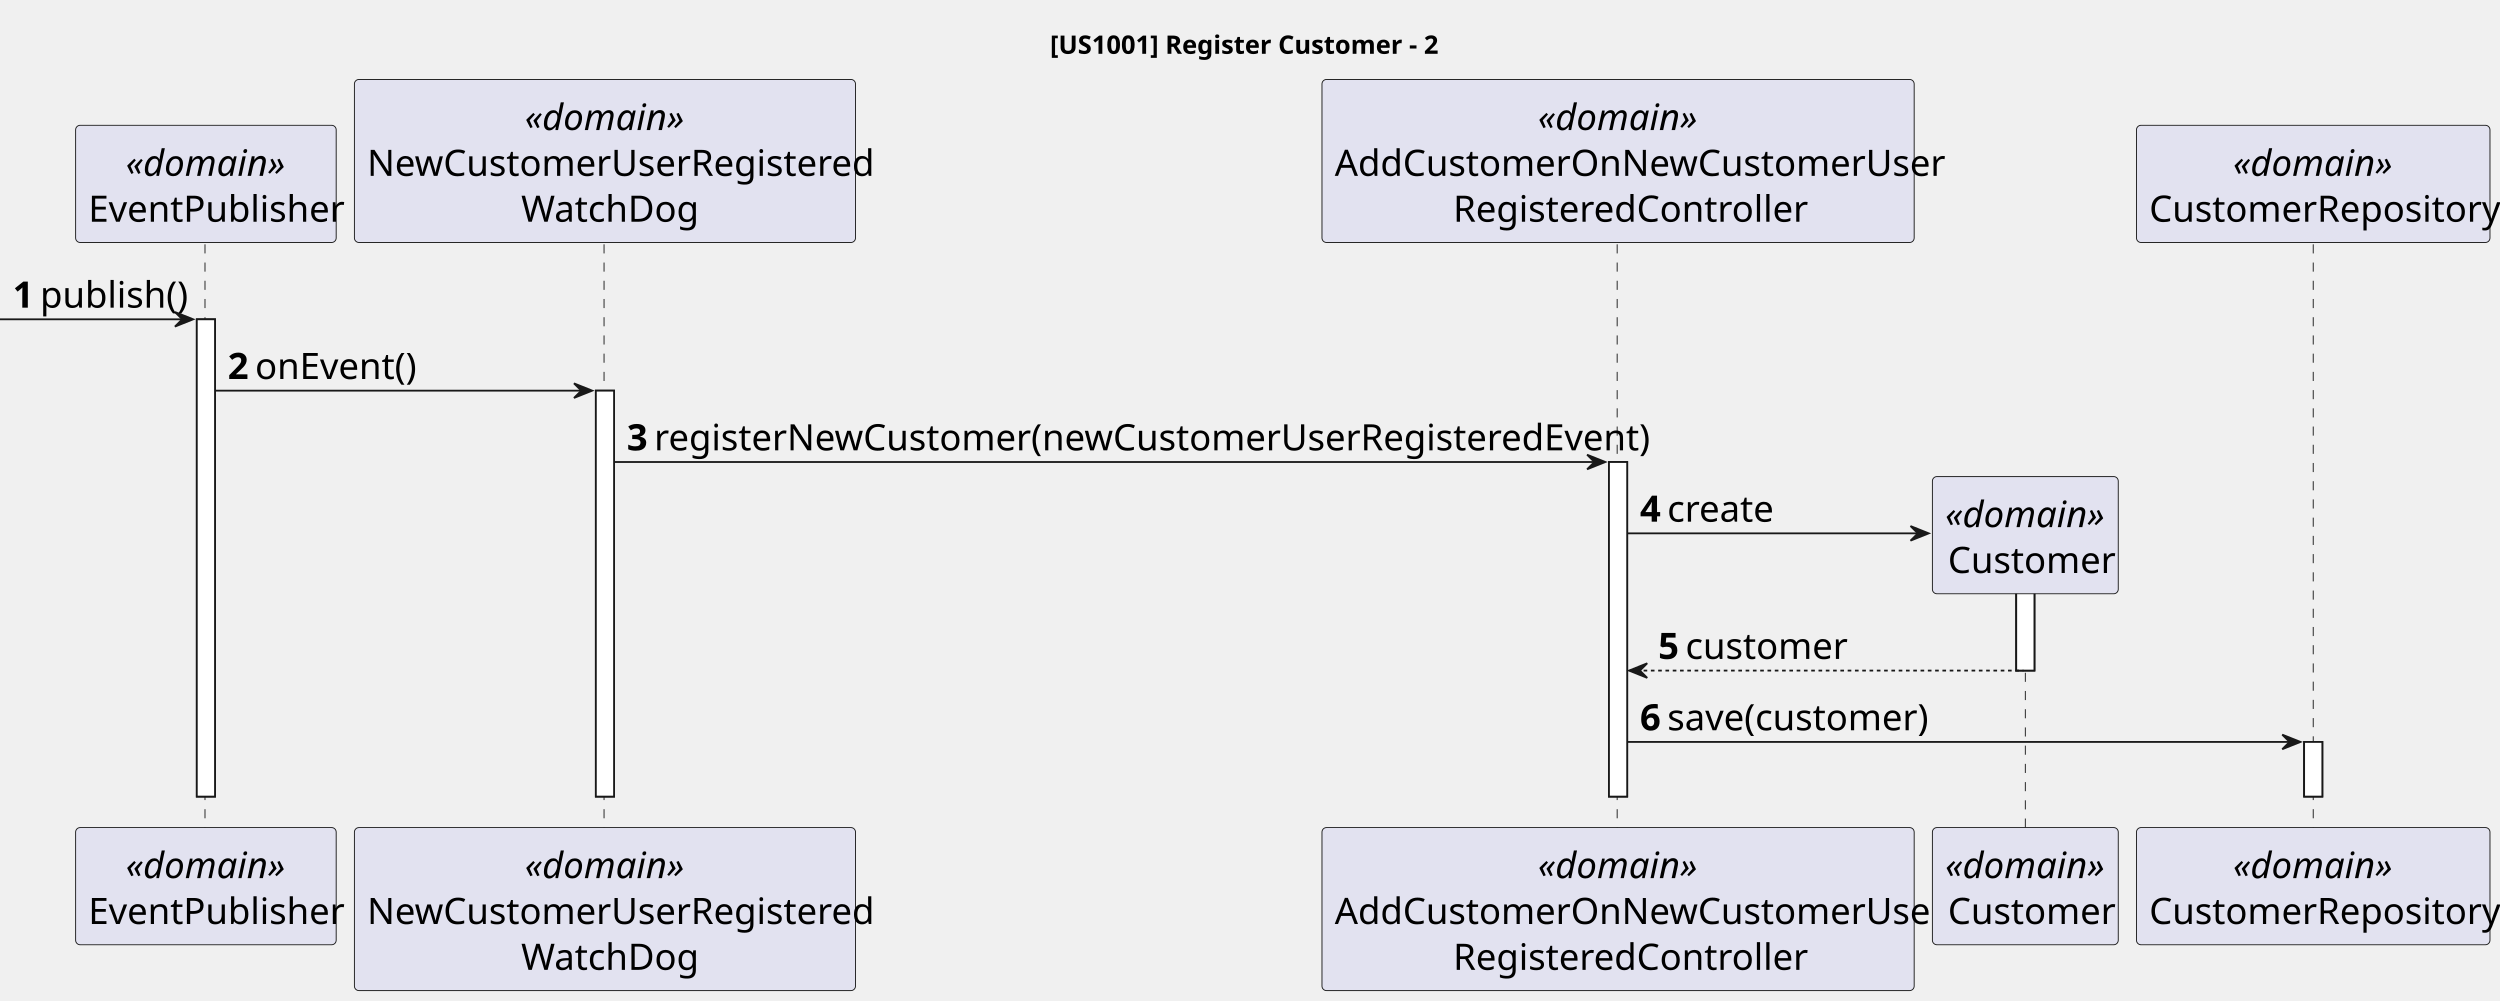
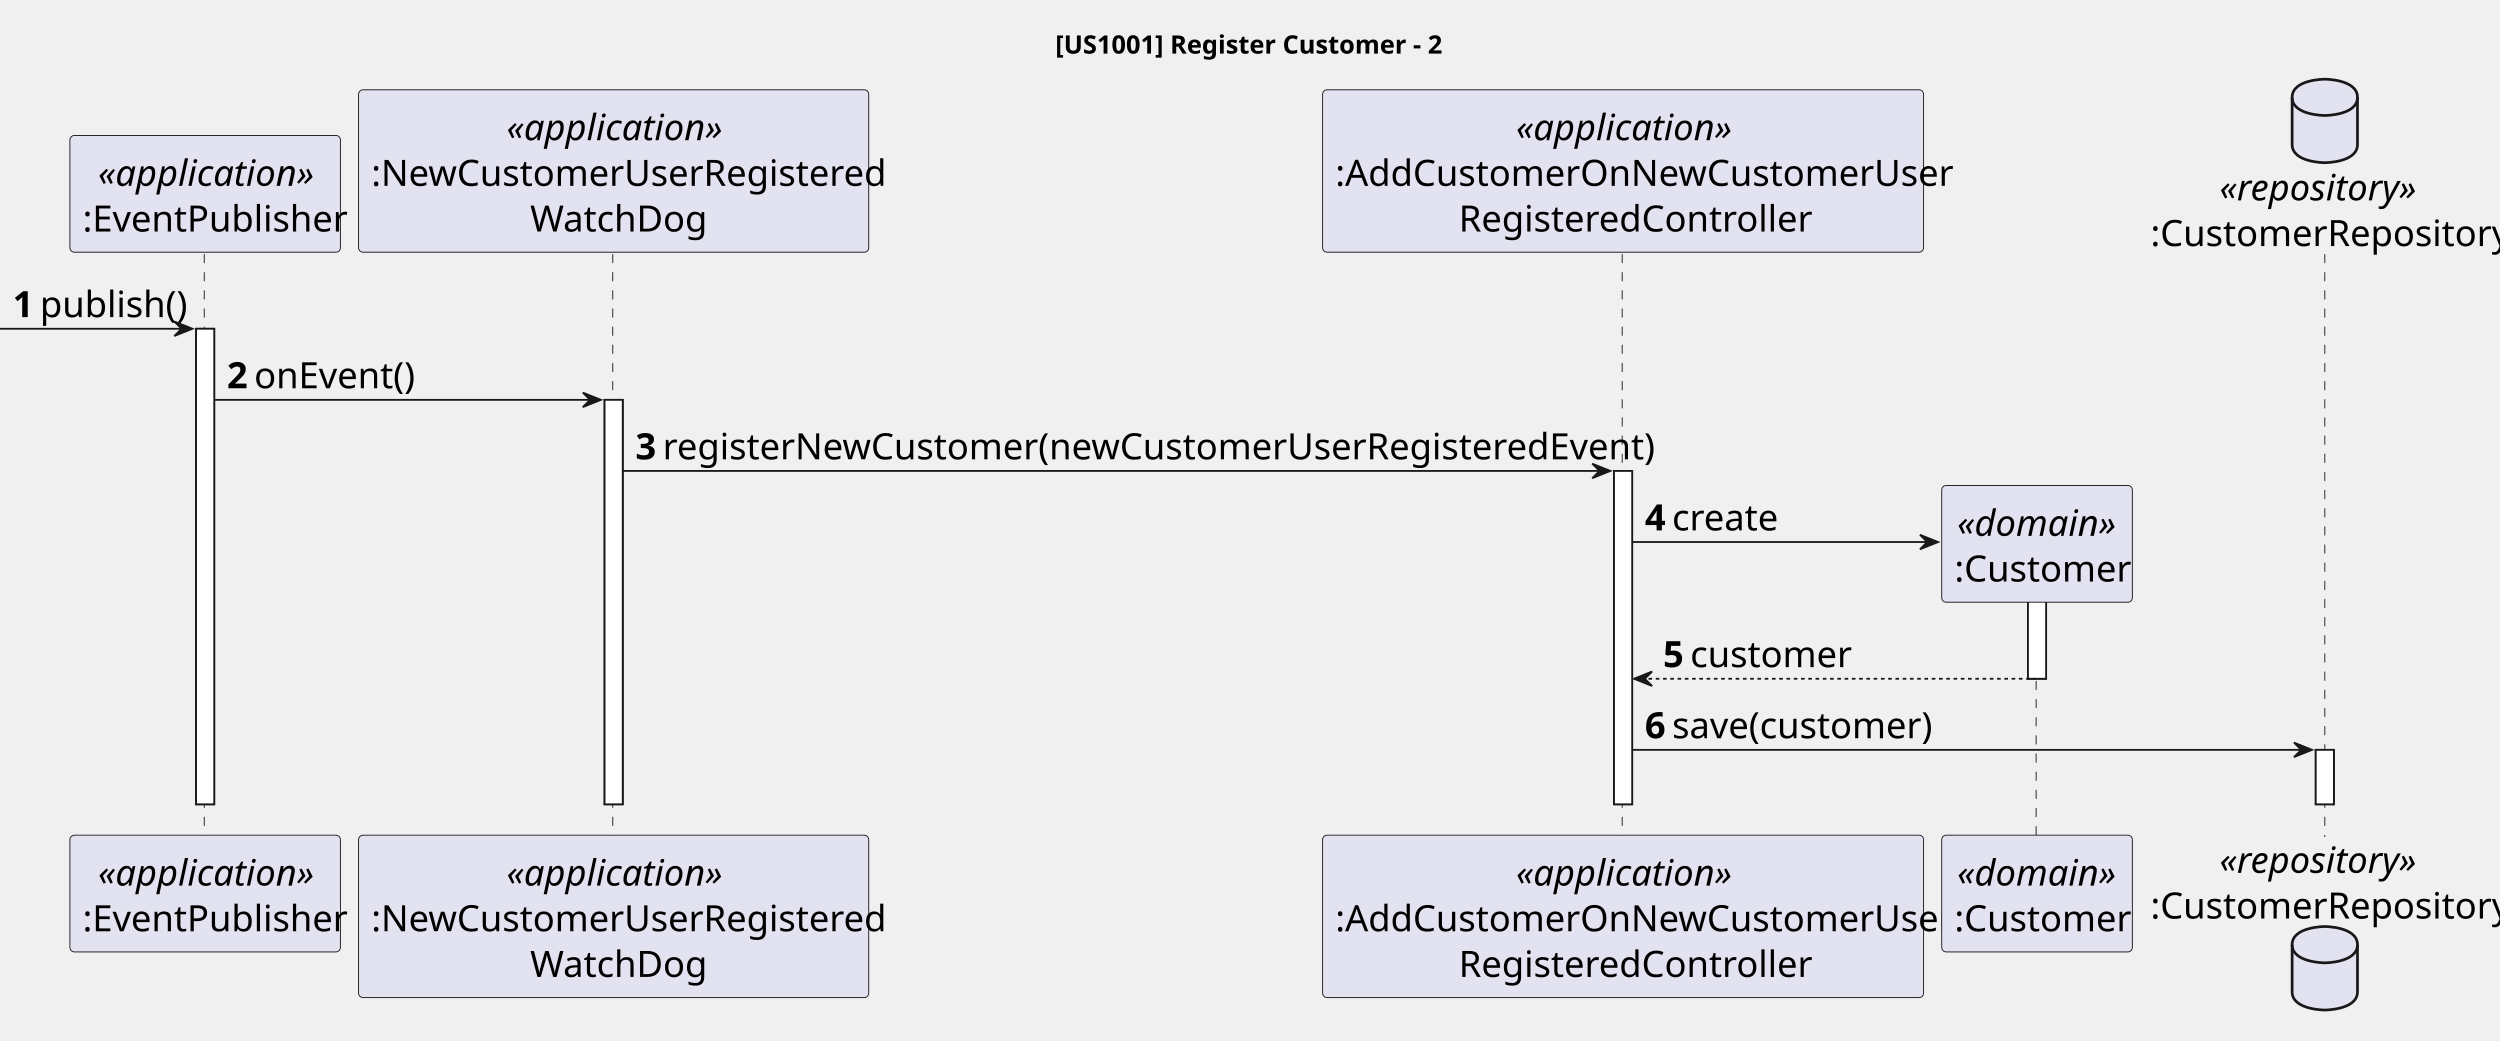
- <svg xmlns="http://www.w3.org/2000/svg" contentStyleType="text/css" height="549px" preserveAspectRatio="none" style="width:1372px;height:549px;background:#FFFFFF;" version="1.1" viewBox="0 0 1372 549" width="1372px" zoomAndPan="magnify">
+ <svg xmlns="http://www.w3.org/2000/svg" contentStyleType="text/css" height="573px" preserveAspectRatio="none" style="width:1377px;height:573px;background:#FFFFFF;" version="1.1" viewBox="0 0 1377 573" width="1377px" zoomAndPan="magnify">
  <defs />
  <g>
-     <text fill="#000000" font-family="sans-serif" font-size="14" font-weight="bold" lengthAdjust="spacing" textLength="218" x="576.25" y="29.533">[US1001] Register Customer - 2</text>
-     <rect fill="#FFFFFF" height="261.938" style="stroke:#181818;stroke-width:1.0;" width="10" x="108" y="175.234" />
-     <rect fill="#FFFFFF" height="222.781" style="stroke:#181818;stroke-width:1.0;" width="10" x="327" y="214.391" />
-     <rect fill="#FFFFFF" height="183.625" style="stroke:#181818;stroke-width:1.0;" width="10" x="883" y="253.547" />
-     <rect fill="#FFFFFF" height="65.312" style="stroke:#181818;stroke-width:1.0;" width="10" x="1106.5" y="302.703" />
-     <rect fill="#FFFFFF" height="30" style="stroke:#181818;stroke-width:1.0;" width="10" x="1264.5" y="407.172" />
-     <line style="stroke:#181818;stroke-width:0.5;stroke-dasharray:5.0,5.0;" x1="112.5" x2="112.5" y1="134.078" y2="455.172" />
-     <line style="stroke:#181818;stroke-width:0.5;stroke-dasharray:5.0,5.0;" x1="331.5" x2="331.5" y1="134.078" y2="455.172" />
-     <line style="stroke:#181818;stroke-width:0.5;stroke-dasharray:5.0,5.0;" x1="887.5" x2="887.5" y1="134.078" y2="455.172" />
-     <line style="stroke:#181818;stroke-width:0.5;stroke-dasharray:5.0,5.0;" x1="1111.5" x2="1111.5" y1="309.203" y2="455.172" />
-     <line style="stroke:#181818;stroke-width:0.5;stroke-dasharray:5.0,5.0;" x1="1269.5" x2="1269.5" y1="134.078" y2="455.172" />
-     <rect fill="#E2E2F0" height="64.312" rx="2.5" ry="2.5" style="stroke:#181818;stroke-width:0.5;" width="143" x="41.5" y="68.766" />
-     <text fill="#000000" font-family="sans-serif" font-size="20" font-style="italic" lengthAdjust="spacing" textLength="88" x="69" y="96.527">«domain»</text>
-     <text fill="#000000" font-family="sans-serif" font-size="20" lengthAdjust="spacing" textLength="129" x="48.5" y="121.684">EventPublisher</text>
-     <rect fill="#E2E2F0" height="64.312" rx="2.5" ry="2.5" style="stroke:#181818;stroke-width:0.5;" width="143" x="41.5" y="454.172" />
-     <text fill="#000000" font-family="sans-serif" font-size="20" font-style="italic" lengthAdjust="spacing" textLength="88" x="69" y="481.934">«domain»</text>
-     <text fill="#000000" font-family="sans-serif" font-size="20" lengthAdjust="spacing" textLength="129" x="48.5" y="507.09">EventPublisher</text>
-     <rect fill="#E2E2F0" height="89.469" rx="2.5" ry="2.5" style="stroke:#181818;stroke-width:0.5;" width="275" x="194.5" y="43.609" />
-     <text fill="#000000" font-family="sans-serif" font-size="20" font-style="italic" lengthAdjust="spacing" textLength="88" x="288" y="71.371">«domain»</text>
-     <text fill="#000000" font-family="sans-serif" font-size="20" lengthAdjust="spacing" textLength="261" x="201.5" y="96.527">NewCustomerUserRegistered</text>
-     <text fill="#000000" font-family="sans-serif" font-size="20" lengthAdjust="spacing" textLength="92" x="286" y="121.684">WatchDog</text>
-     <rect fill="#E2E2F0" height="89.469" rx="2.5" ry="2.5" style="stroke:#181818;stroke-width:0.5;" width="275" x="194.5" y="454.172" />
-     <text fill="#000000" font-family="sans-serif" font-size="20" font-style="italic" lengthAdjust="spacing" textLength="88" x="288" y="481.934">«domain»</text>
-     <text fill="#000000" font-family="sans-serif" font-size="20" lengthAdjust="spacing" textLength="261" x="201.5" y="507.09">NewCustomerUserRegistered</text>
-     <text fill="#000000" font-family="sans-serif" font-size="20" lengthAdjust="spacing" textLength="92" x="286" y="532.246">WatchDog</text>
-     <rect fill="#E2E2F0" height="89.469" rx="2.5" ry="2.5" style="stroke:#181818;stroke-width:0.5;" width="325" x="725.5" y="43.609" />
-     <text fill="#000000" font-family="sans-serif" font-size="20" font-style="italic" lengthAdjust="spacing" textLength="88" x="844" y="71.371">«domain»</text>
-     <text fill="#000000" font-family="sans-serif" font-size="20" lengthAdjust="spacing" textLength="311" x="732.5" y="96.527">AddCustomerOnNewCustomerUser</text>
-     <text fill="#000000" font-family="sans-serif" font-size="20" lengthAdjust="spacing" textLength="181" x="797.5" y="121.684">RegisteredController</text>
-     <rect fill="#E2E2F0" height="89.469" rx="2.5" ry="2.5" style="stroke:#181818;stroke-width:0.5;" width="325" x="725.5" y="454.172" />
-     <text fill="#000000" font-family="sans-serif" font-size="20" font-style="italic" lengthAdjust="spacing" textLength="88" x="844" y="481.934">«domain»</text>
-     <text fill="#000000" font-family="sans-serif" font-size="20" lengthAdjust="spacing" textLength="311" x="732.5" y="507.09">AddCustomerOnNewCustomerUser</text>
-     <text fill="#000000" font-family="sans-serif" font-size="20" lengthAdjust="spacing" textLength="181" x="797.5" y="532.246">RegisteredController</text>
-     <rect fill="#E2E2F0" height="64.312" rx="2.5" ry="2.5" style="stroke:#181818;stroke-width:0.5;" width="102" x="1060.5" y="454.172" />
-     <text fill="#000000" font-family="sans-serif" font-size="20" font-style="italic" lengthAdjust="spacing" textLength="88" x="1067.5" y="481.934">«domain»</text>
-     <text fill="#000000" font-family="sans-serif" font-size="20" lengthAdjust="spacing" textLength="85" x="1069" y="507.09">Customer</text>
-     <rect fill="#E2E2F0" height="64.312" rx="2.5" ry="2.5" style="stroke:#181818;stroke-width:0.5;" width="194" x="1172.5" y="68.766" />
-     <text fill="#000000" font-family="sans-serif" font-size="20" font-style="italic" lengthAdjust="spacing" textLength="88" x="1225.5" y="96.527">«domain»</text>
-     <text fill="#000000" font-family="sans-serif" font-size="20" lengthAdjust="spacing" textLength="180" x="1179.5" y="121.684">CustomerRepository</text>
-     <rect fill="#E2E2F0" height="64.312" rx="2.5" ry="2.5" style="stroke:#181818;stroke-width:0.5;" width="194" x="1172.5" y="454.172" />
-     <text fill="#000000" font-family="sans-serif" font-size="20" font-style="italic" lengthAdjust="spacing" textLength="88" x="1225.5" y="481.934">«domain»</text>
-     <text fill="#000000" font-family="sans-serif" font-size="20" lengthAdjust="spacing" textLength="180" x="1179.5" y="507.09">CustomerRepository</text>
-     <rect fill="#FFFFFF" height="261.938" style="stroke:#181818;stroke-width:1.0;" width="10" x="108" y="175.234" />
-     <rect fill="#FFFFFF" height="222.781" style="stroke:#181818;stroke-width:1.0;" width="10" x="327" y="214.391" />
-     <rect fill="#FFFFFF" height="183.625" style="stroke:#181818;stroke-width:1.0;" width="10" x="883" y="253.547" />
-     <rect fill="#FFFFFF" height="65.312" style="stroke:#181818;stroke-width:1.0;" width="10" x="1106.5" y="302.703" />
-     <rect fill="#FFFFFF" height="30" style="stroke:#181818;stroke-width:1.0;" width="10" x="1264.5" y="407.172" />
-     <polygon fill="#181818" points="96,171.234,106,175.234,96,179.234,100,175.234" style="stroke:#181818;stroke-width:1.0;" />
-     <line style="stroke:#181818;stroke-width:1.0;" x1="0" x2="102" y1="175.234" y2="175.234" />
-     <text fill="#000000" font-family="sans-serif" font-size="20" font-weight="bold" lengthAdjust="spacing" textLength="11" x="7" y="168.84">1</text>
-     <text fill="#000000" font-family="sans-serif" font-size="20" lengthAdjust="spacing" textLength="74" x="22" y="168.84">publish()</text>
-     <polygon fill="#181818" points="315,210.391,325,214.391,315,218.391,319,214.391" style="stroke:#181818;stroke-width:1.0;" />
-     <line style="stroke:#181818;stroke-width:1.0;" x1="118" x2="321" y1="214.391" y2="214.391" />
-     <text fill="#000000" font-family="sans-serif" font-size="20" font-weight="bold" lengthAdjust="spacing" textLength="11" x="125" y="207.996">2</text>
-     <text fill="#000000" font-family="sans-serif" font-size="20" lengthAdjust="spacing" textLength="84" x="140" y="207.996">onEvent()</text>
-     <polygon fill="#181818" points="871,249.547,881,253.547,871,257.547,875,253.547" style="stroke:#181818;stroke-width:1.0;" />
-     <line style="stroke:#181818;stroke-width:1.0;" x1="337" x2="877" y1="253.547" y2="253.547" />
-     <text fill="#000000" font-family="sans-serif" font-size="20" font-weight="bold" lengthAdjust="spacing" textLength="11" x="344" y="247.152">3</text>
-     <text fill="#000000" font-family="sans-serif" font-size="20" lengthAdjust="spacing" textLength="512" x="359" y="247.152">registerNewCustomer(newCustomerUserRegisteredEvent)</text>
-     <polygon fill="#181818" points="1048.5,288.703,1058.5,292.703,1048.5,296.703,1052.5,292.703" style="stroke:#181818;stroke-width:1.0;" />
-     <line style="stroke:#181818;stroke-width:1.0;" x1="893" x2="1054.5" y1="292.703" y2="292.703" />
-     <text fill="#000000" font-family="sans-serif" font-size="20" font-weight="bold" lengthAdjust="spacing" textLength="11" x="900" y="286.309">4</text>
-     <text fill="#000000" font-family="sans-serif" font-size="20" lengthAdjust="spacing" textLength="56" x="915" y="286.309">create</text>
-     <rect fill="#E2E2F0" height="64.312" rx="2.5" ry="2.5" style="stroke:#181818;stroke-width:0.5;" width="102" x="1060.5" y="261.547" />
-     <text fill="#000000" font-family="sans-serif" font-size="20" font-style="italic" lengthAdjust="spacing" textLength="88" x="1067.5" y="289.309">«domain»</text>
-     <text fill="#000000" font-family="sans-serif" font-size="20" lengthAdjust="spacing" textLength="85" x="1069" y="314.465">Customer</text>
-     <polygon fill="#181818" points="904,364.016,894,368.016,904,372.016,900,368.016" style="stroke:#181818;stroke-width:1.0;" />
-     <line style="stroke:#181818;stroke-width:1.0;stroke-dasharray:2.0,2.0;" x1="898" x2="1110.5" y1="368.016" y2="368.016" />
-     <text fill="#000000" font-family="sans-serif" font-size="20" font-weight="bold" lengthAdjust="spacing" textLength="11" x="910" y="361.621">5</text>
-     <text fill="#000000" font-family="sans-serif" font-size="20" lengthAdjust="spacing" textLength="81" x="925" y="361.621">customer</text>
-     <polygon fill="#181818" points="1252.5,403.172,1262.5,407.172,1252.5,411.172,1256.5,407.172" style="stroke:#181818;stroke-width:1.0;" />
-     <line style="stroke:#181818;stroke-width:1.0;" x1="893" x2="1258.5" y1="407.172" y2="407.172" />
-     <text fill="#000000" font-family="sans-serif" font-size="20" font-weight="bold" lengthAdjust="spacing" textLength="11" x="900" y="400.777">6</text>
-     <text fill="#000000" font-family="sans-serif" font-size="20" lengthAdjust="spacing" textLength="136" x="915" y="400.777">save(customer)</text>
+     <text fill="#000000" font-family="sans-serif" font-size="14" font-weight="bold" lengthAdjust="spacing" textLength="218" x="581.25" y="29.533">[US1001] Register Customer - 2</text>
+     <rect fill="#FFFFFF" height="261.938" style="stroke:#181818;stroke-width:1.0;" width="10" x="108" y="181.078" />
+     <rect fill="#FFFFFF" height="222.781" style="stroke:#181818;stroke-width:1.0;" width="10" x="333" y="220.234" />
+     <rect fill="#FFFFFF" height="183.625" style="stroke:#181818;stroke-width:1.0;" width="10" x="889" y="259.391" />
+     <rect fill="#FFFFFF" height="65.312" style="stroke:#181818;stroke-width:1.0;" width="10" x="1117" y="308.547" />
+     <rect fill="#FFFFFF" height="30" style="stroke:#181818;stroke-width:1.0;" width="10" x="1275.5" y="413.016" />
+     <line style="stroke:#181818;stroke-width:0.5;stroke-dasharray:5.0,5.0;" x1="112.5" x2="112.5" y1="139.922" y2="461.016" />
+     <line style="stroke:#181818;stroke-width:0.5;stroke-dasharray:5.0,5.0;" x1="337.5" x2="337.5" y1="139.922" y2="461.016" />
+     <line style="stroke:#181818;stroke-width:0.5;stroke-dasharray:5.0,5.0;" x1="893.5" x2="893.5" y1="139.922" y2="461.016" />
+     <line style="stroke:#181818;stroke-width:0.5;stroke-dasharray:5.0,5.0;" x1="1121.5" x2="1121.5" y1="315.047" y2="461.016" />
+     <line style="stroke:#181818;stroke-width:0.5;stroke-dasharray:5.0,5.0;" x1="1280.5" x2="1280.5" y1="139.922" y2="461.016" />
+     <rect fill="#E2E2F0" height="64.312" rx="2.5" ry="2.5" style="stroke:#181818;stroke-width:0.5;" width="149" x="38.5" y="74.609" />
+     <text fill="#000000" font-family="sans-serif" font-size="20" font-style="italic" lengthAdjust="spacing" textLength="118" x="54" y="102.371">«application»</text>
+     <text fill="#000000" font-family="sans-serif" font-size="20" lengthAdjust="spacing" textLength="135" x="45.5" y="127.527">:EventPublisher</text>
+     <rect fill="#E2E2F0" height="64.312" rx="2.5" ry="2.5" style="stroke:#181818;stroke-width:0.5;" width="149" x="38.5" y="460.016" />
+     <text fill="#000000" font-family="sans-serif" font-size="20" font-style="italic" lengthAdjust="spacing" textLength="118" x="54" y="487.777">«application»</text>
+     <text fill="#000000" font-family="sans-serif" font-size="20" lengthAdjust="spacing" textLength="135" x="45.5" y="512.934">:EventPublisher</text>
+     <rect fill="#E2E2F0" height="89.469" rx="2.5" ry="2.5" style="stroke:#181818;stroke-width:0.5;" width="281" x="197.5" y="49.453" />
+     <text fill="#000000" font-family="sans-serif" font-size="20" font-style="italic" lengthAdjust="spacing" textLength="118" x="279" y="77.215">«application»</text>
+     <text fill="#000000" font-family="sans-serif" font-size="20" lengthAdjust="spacing" textLength="267" x="204.5" y="102.371">:NewCustomerUserRegistered</text>
+     <text fill="#000000" font-family="sans-serif" font-size="20" lengthAdjust="spacing" textLength="92" x="292" y="127.527">WatchDog</text>
+     <rect fill="#E2E2F0" height="89.469" rx="2.5" ry="2.5" style="stroke:#181818;stroke-width:0.5;" width="281" x="197.5" y="460.016" />
+     <text fill="#000000" font-family="sans-serif" font-size="20" font-style="italic" lengthAdjust="spacing" textLength="118" x="279" y="487.777">«application»</text>
+     <text fill="#000000" font-family="sans-serif" font-size="20" lengthAdjust="spacing" textLength="267" x="204.5" y="512.934">:NewCustomerUserRegistered</text>
+     <text fill="#000000" font-family="sans-serif" font-size="20" lengthAdjust="spacing" textLength="92" x="292" y="538.09">WatchDog</text>
+     <rect fill="#E2E2F0" height="89.469" rx="2.5" ry="2.5" style="stroke:#181818;stroke-width:0.5;" width="331" x="728.5" y="49.453" />
+     <text fill="#000000" font-family="sans-serif" font-size="20" font-style="italic" lengthAdjust="spacing" textLength="118" x="835" y="77.215">«application»</text>
+     <text fill="#000000" font-family="sans-serif" font-size="20" lengthAdjust="spacing" textLength="317" x="735.5" y="102.371">:AddCustomerOnNewCustomerUser</text>
+     <text fill="#000000" font-family="sans-serif" font-size="20" lengthAdjust="spacing" textLength="181" x="803.5" y="127.527">RegisteredController</text>
+     <rect fill="#E2E2F0" height="89.469" rx="2.5" ry="2.5" style="stroke:#181818;stroke-width:0.5;" width="331" x="728.5" y="460.016" />
+     <text fill="#000000" font-family="sans-serif" font-size="20" font-style="italic" lengthAdjust="spacing" textLength="118" x="835" y="487.777">«application»</text>
+     <text fill="#000000" font-family="sans-serif" font-size="20" lengthAdjust="spacing" textLength="317" x="735.5" y="512.934">:AddCustomerOnNewCustomerUser</text>
+     <text fill="#000000" font-family="sans-serif" font-size="20" lengthAdjust="spacing" textLength="181" x="803.5" y="538.09">RegisteredController</text>
+     <rect fill="#E2E2F0" height="64.312" rx="2.5" ry="2.5" style="stroke:#181818;stroke-width:0.5;" width="105" x="1069.5" y="460.016" />
+     <text fill="#000000" font-family="sans-serif" font-size="20" font-style="italic" lengthAdjust="spacing" textLength="88" x="1078" y="487.777">«domain»</text>
+     <text fill="#000000" font-family="sans-serif" font-size="20" lengthAdjust="spacing" textLength="91" x="1076.5" y="512.934">:Customer</text>
+     <text fill="#000000" font-family="sans-serif" font-size="20" font-style="italic" lengthAdjust="spacing" textLength="110" x="1222.5" y="110.371">«repository»</text>
+     <text fill="#000000" font-family="sans-serif" font-size="20" lengthAdjust="spacing" textLength="186" x="1184.5" y="135.527">:CustomerRepository</text>
+     <path d="M1262.5,53.609 C1262.5,43.609 1280.5,43.609 1280.5,43.609 C1280.5,43.609 1298.5,43.609 1298.5,53.609 L1298.5,79.609 C1298.5,89.609 1280.5,89.609 1280.5,89.609 C1280.5,89.609 1262.5,89.609 1262.5,79.609 L1262.5,53.609 " fill="#E2E2F0" style="stroke:#181818;stroke-width:1.5;" />
+     <path d="M1262.5,53.609 C1262.5,63.609 1280.5,63.609 1280.5,63.609 C1280.5,63.609 1298.5,63.609 1298.5,53.609 " fill="none" style="stroke:#181818;stroke-width:1.5;" />
+     <text fill="#000000" font-family="sans-serif" font-size="20" font-style="italic" lengthAdjust="spacing" textLength="110" x="1222.5" y="480.777">«repository»</text>
+     <text fill="#000000" font-family="sans-serif" font-size="20" lengthAdjust="spacing" textLength="186" x="1184.5" y="505.934">:CustomerRepository</text>
+     <path d="M1262.5,520.328 C1262.5,510.328 1280.5,510.328 1280.5,510.328 C1280.5,510.328 1298.5,510.328 1298.5,520.328 L1298.5,546.328 C1298.5,556.328 1280.5,556.328 1280.5,556.328 C1280.5,556.328 1262.5,556.328 1262.5,546.328 L1262.5,520.328 " fill="#E2E2F0" style="stroke:#181818;stroke-width:1.5;" />
+     <path d="M1262.5,520.328 C1262.5,530.328 1280.5,530.328 1280.5,530.328 C1280.5,530.328 1298.5,530.328 1298.5,520.328 " fill="none" style="stroke:#181818;stroke-width:1.5;" />
+     <rect fill="#FFFFFF" height="261.938" style="stroke:#181818;stroke-width:1.0;" width="10" x="108" y="181.078" />
+     <rect fill="#FFFFFF" height="222.781" style="stroke:#181818;stroke-width:1.0;" width="10" x="333" y="220.234" />
+     <rect fill="#FFFFFF" height="183.625" style="stroke:#181818;stroke-width:1.0;" width="10" x="889" y="259.391" />
+     <rect fill="#FFFFFF" height="65.312" style="stroke:#181818;stroke-width:1.0;" width="10" x="1117" y="308.547" />
+     <rect fill="#FFFFFF" height="30" style="stroke:#181818;stroke-width:1.0;" width="10" x="1275.5" y="413.016" />
+     <polygon fill="#181818" points="96,177.078,106,181.078,96,185.078,100,181.078" style="stroke:#181818;stroke-width:1.0;" />
+     <line style="stroke:#181818;stroke-width:1.0;" x1="0" x2="102" y1="181.078" y2="181.078" />
+     <text fill="#000000" font-family="sans-serif" font-size="20" font-weight="bold" lengthAdjust="spacing" textLength="11" x="7" y="174.684">1</text>
+     <text fill="#000000" font-family="sans-serif" font-size="20" lengthAdjust="spacing" textLength="74" x="22" y="174.684">publish()</text>
+     <polygon fill="#181818" points="321,216.234,331,220.234,321,224.234,325,220.234" style="stroke:#181818;stroke-width:1.0;" />
+     <line style="stroke:#181818;stroke-width:1.0;" x1="118" x2="327" y1="220.234" y2="220.234" />
+     <text fill="#000000" font-family="sans-serif" font-size="20" font-weight="bold" lengthAdjust="spacing" textLength="11" x="125" y="213.84">2</text>
+     <text fill="#000000" font-family="sans-serif" font-size="20" lengthAdjust="spacing" textLength="84" x="140" y="213.84">onEvent()</text>
+     <polygon fill="#181818" points="877,255.391,887,259.391,877,263.391,881,259.391" style="stroke:#181818;stroke-width:1.0;" />
+     <line style="stroke:#181818;stroke-width:1.0;" x1="343" x2="883" y1="259.391" y2="259.391" />
+     <text fill="#000000" font-family="sans-serif" font-size="20" font-weight="bold" lengthAdjust="spacing" textLength="11" x="350" y="252.996">3</text>
+     <text fill="#000000" font-family="sans-serif" font-size="20" lengthAdjust="spacing" textLength="512" x="365" y="252.996">registerNewCustomer(newCustomerUserRegisteredEvent)</text>
+     <polygon fill="#181818" points="1057.5,294.547,1067.5,298.547,1057.5,302.547,1061.5,298.547" style="stroke:#181818;stroke-width:1.0;" />
+     <line style="stroke:#181818;stroke-width:1.0;" x1="899" x2="1063.5" y1="298.547" y2="298.547" />
+     <text fill="#000000" font-family="sans-serif" font-size="20" font-weight="bold" lengthAdjust="spacing" textLength="11" x="906" y="292.152">4</text>
+     <text fill="#000000" font-family="sans-serif" font-size="20" lengthAdjust="spacing" textLength="56" x="921" y="292.152">create</text>
+     <rect fill="#E2E2F0" height="64.312" rx="2.5" ry="2.5" style="stroke:#181818;stroke-width:0.5;" width="105" x="1069.5" y="267.391" />
+     <text fill="#000000" font-family="sans-serif" font-size="20" font-style="italic" lengthAdjust="spacing" textLength="88" x="1078" y="295.152">«domain»</text>
+     <text fill="#000000" font-family="sans-serif" font-size="20" lengthAdjust="spacing" textLength="91" x="1076.5" y="320.309">:Customer</text>
+     <polygon fill="#181818" points="910,369.859,900,373.859,910,377.859,906,373.859" style="stroke:#181818;stroke-width:1.0;" />
+     <line style="stroke:#181818;stroke-width:1.0;stroke-dasharray:2.0,2.0;" x1="904" x2="1121" y1="373.859" y2="373.859" />
+     <text fill="#000000" font-family="sans-serif" font-size="20" font-weight="bold" lengthAdjust="spacing" textLength="11" x="916" y="367.465">5</text>
+     <text fill="#000000" font-family="sans-serif" font-size="20" lengthAdjust="spacing" textLength="81" x="931" y="367.465">customer</text>
+     <polygon fill="#181818" points="1263.5,409.016,1273.5,413.016,1263.5,417.016,1267.5,413.016" style="stroke:#181818;stroke-width:1.0;" />
+     <line style="stroke:#181818;stroke-width:1.0;" x1="899" x2="1269.5" y1="413.016" y2="413.016" />
+     <text fill="#000000" font-family="sans-serif" font-size="20" font-weight="bold" lengthAdjust="spacing" textLength="11" x="906" y="406.621">6</text>
+     <text fill="#000000" font-family="sans-serif" font-size="20" lengthAdjust="spacing" textLength="136" x="921" y="406.621">save(customer)</text>
  </g>
</svg>
